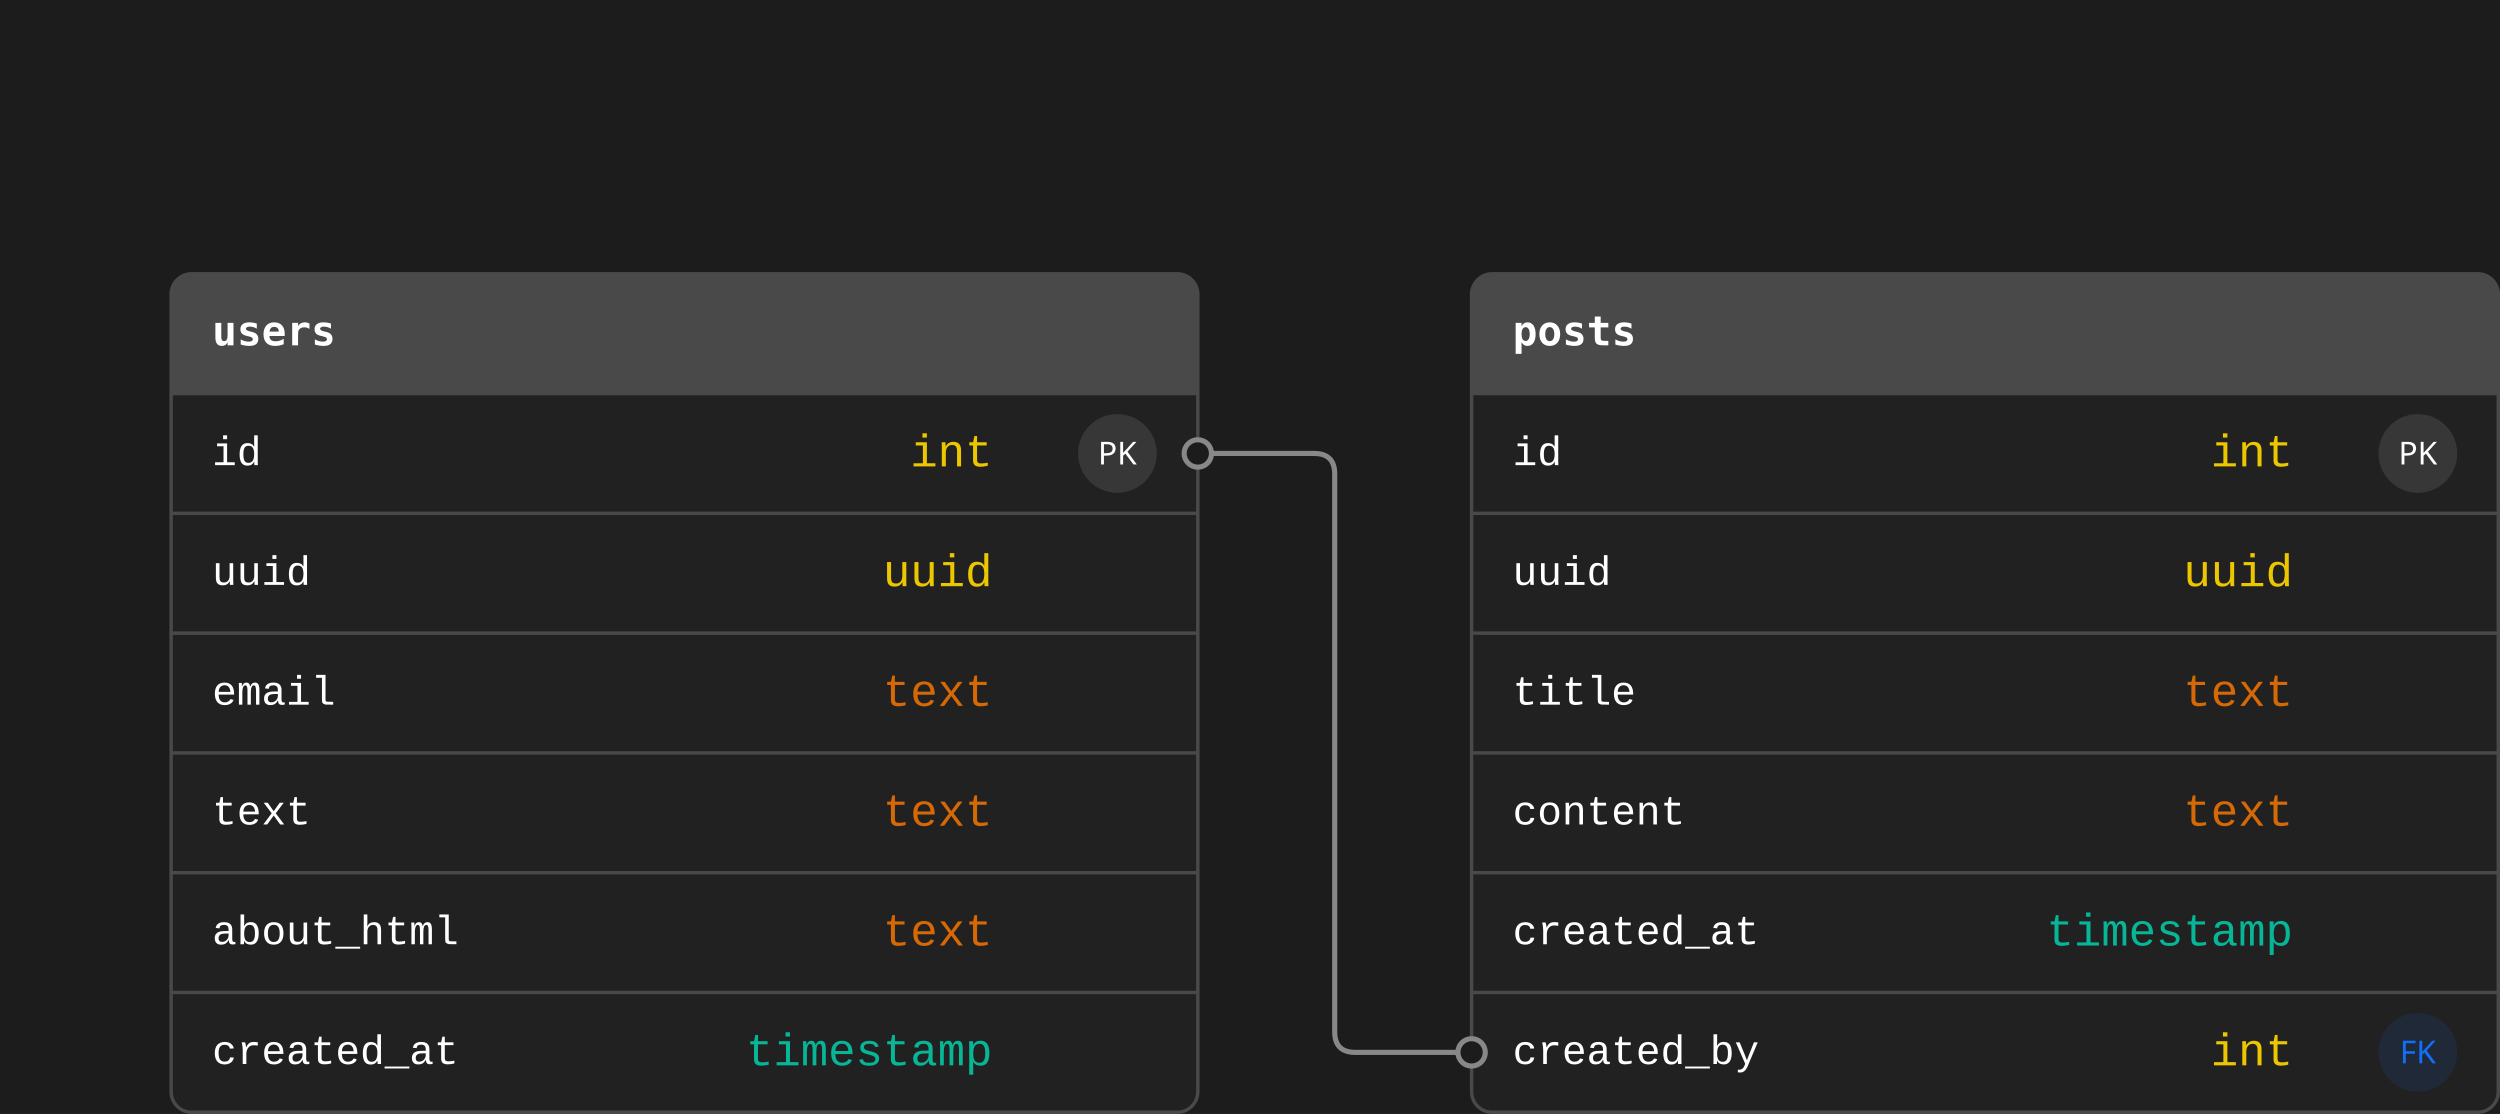
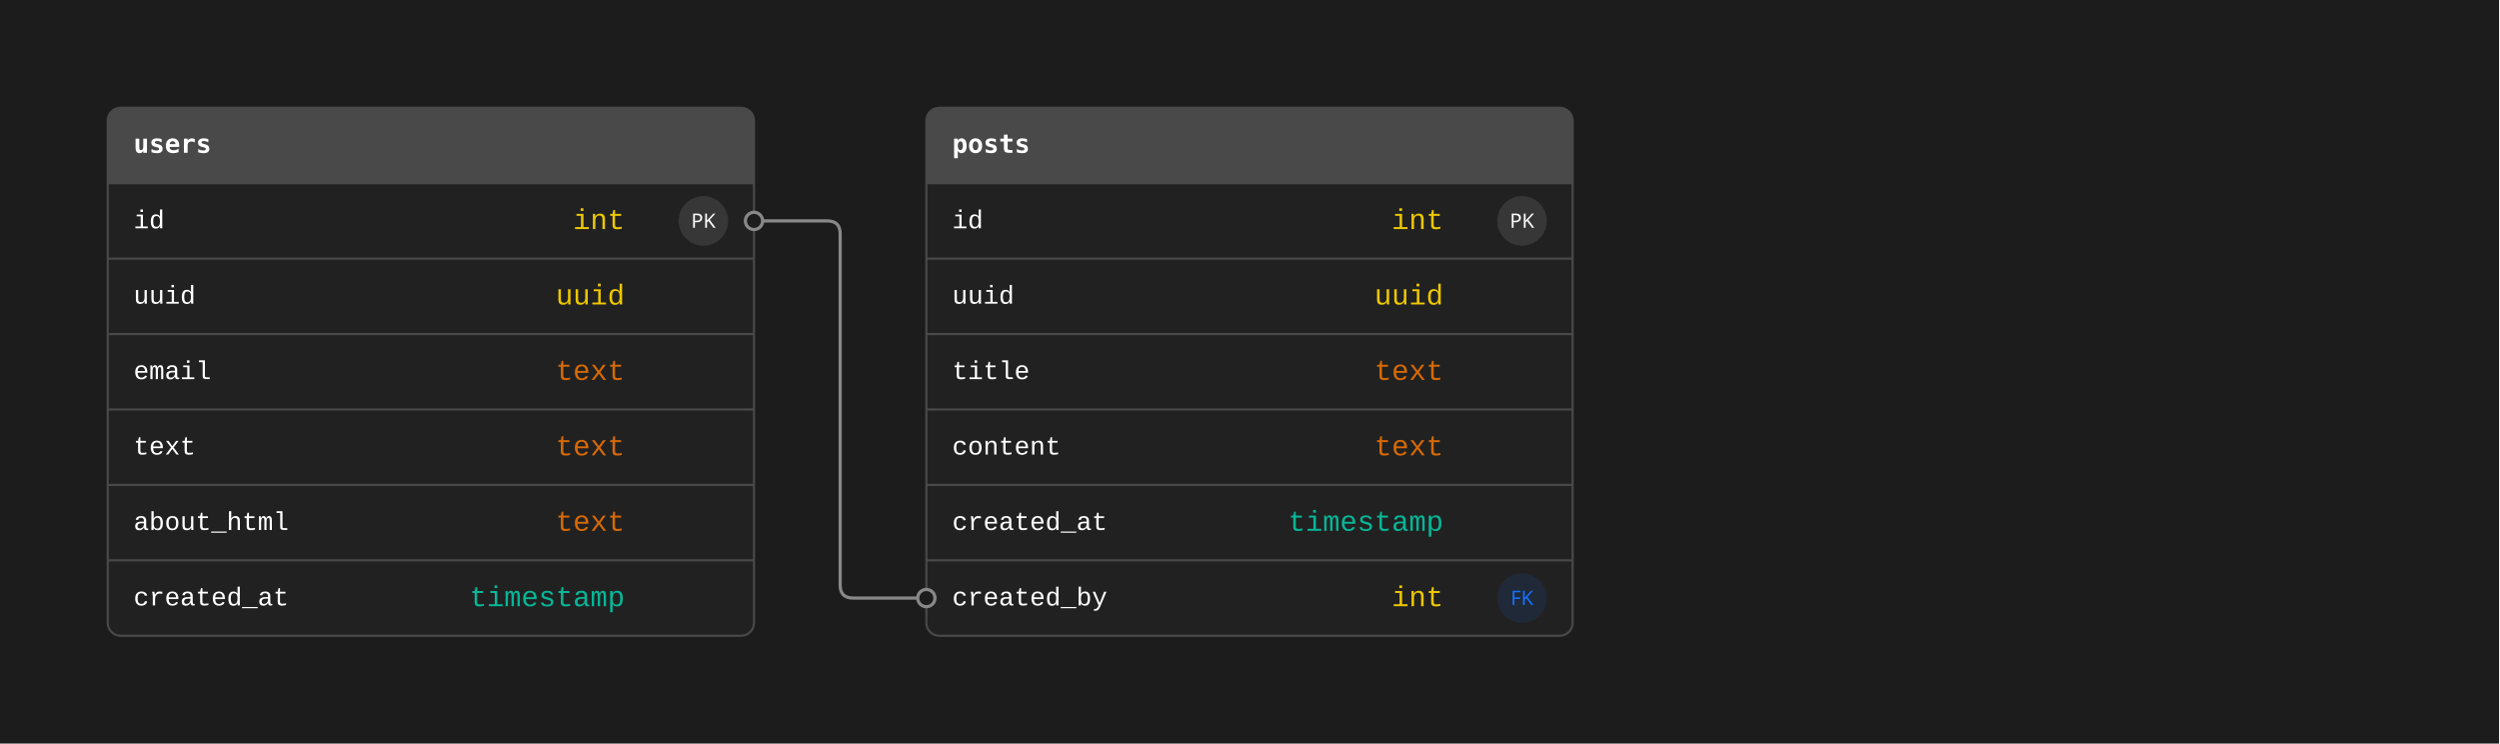
- <svg xmlns="http://www.w3.org/2000/svg" version="1.1">
+ <svg xmlns="http://www.w3.org/2000/svg" viewBox="0, 0, 1160, 345">
  <rect fill="#1C1C1C" height="100%" width="100%" />
  <defs>
    <clipPath id="record-clip-path-0">
-       <rect height="245" rx="6" ry="6" width="300" x="50" y="80" />
+       <rect height="245" rx="6" ry="6" width="300" x="50" y="50" />
    </clipPath>
    <clipPath id="record-clip-path-1">
-       <rect height="245" rx="6" ry="6" width="300" x="430" y="80" />
+       <rect height="245" rx="6" ry="6" width="300" x="430" y="50" />
    </clipPath>
  </defs>
-   <rect fill="#212121" height="245" rx="6" ry="6" stroke="#494949" width="300" x="50" y="80" />
-   <rect clip-path="url(#record-clip-path-0)" fill="#494949" height="35" width="300" x="50" y="80" />
-   <text dominant-baseline="middle" fill="white" font-family="Monaco,Lucida Console,monospace" font-weight="bold" text-anchor="start" x="62" y="97.5">
+   <rect fill="#212121" height="245" rx="6" ry="6" stroke="#494949" width="300" x="50" y="50" />
+   <rect clip-path="url(#record-clip-path-0)" fill="#494949" height="35" width="300" x="50" y="50" />
+   <text dominant-baseline="middle" fill="white" font-family="Monaco,Lucida Console,monospace" font-weight="bold" text-anchor="start" x="62" y="67.5">
users
</text>
-   <line stroke="#494949" stroke-width="1" x1="50" x2="350" y1="115" y2="115" />
-   <text dominant-baseline="middle" fill="white" font-family="Courier New,monospace" font-weight="lighter" text-anchor="start" x="62" y="132.5">
+   <line stroke="#494949" stroke-width="1" x1="50" x2="350" y1="85" y2="85" />
+   <text dominant-baseline="middle" fill="white" font-family="Courier New,monospace" font-weight="lighter" text-anchor="start" x="62" y="102.5">
id
</text>
-   <text dominant-baseline="middle" fill="#ECC700" font-family="Courier New,monospace" font-size="small" font-weight="lighter" text-anchor="end" x="290" y="132.5">
+   <text dominant-baseline="middle" fill="#ECC700" font-family="Courier New,monospace" font-size="small" font-weight="lighter" text-anchor="end" x="290" y="102.5">
int
</text>
-   <circle cx="326.5" cy="132.5" fill="#373737" r="11.5" />
-   <text dominant-baseline="middle" fill="white" font-family="Trebuchet MS,sans-serif" font-size="xx-small" text-anchor="middle" x="326.5" y="132.5">
+   <circle cx="326.5" cy="102.5" fill="#373737" r="11.5" />
+   <text dominant-baseline="middle" fill="white" font-family="Trebuchet MS,sans-serif" font-size="xx-small" text-anchor="middle" x="326.5" y="102.5">
PK
</text>
-   <line stroke="#494949" stroke-width="1" x1="50" x2="350" y1="150" y2="150" />
-   <text dominant-baseline="middle" fill="white" font-family="Courier New,monospace" font-weight="lighter" text-anchor="start" x="62" y="167.5">
+   <line stroke="#494949" stroke-width="1" x1="50" x2="350" y1="120" y2="120" />
+   <text dominant-baseline="middle" fill="white" font-family="Courier New,monospace" font-weight="lighter" text-anchor="start" x="62" y="137.5">
uuid
</text>
-   <text dominant-baseline="middle" fill="#ECC700" font-family="Courier New,monospace" font-size="small" font-weight="lighter" text-anchor="end" x="290" y="167.5">
+   <text dominant-baseline="middle" fill="#ECC700" font-family="Courier New,monospace" font-size="small" font-weight="lighter" text-anchor="end" x="290" y="137.5">
uuid
</text>
-   <line stroke="#494949" stroke-width="1" x1="50" x2="350" y1="185" y2="185" />
-   <text dominant-baseline="middle" fill="white" font-family="Courier New,monospace" font-weight="lighter" text-anchor="start" x="62" y="202.5">
+   <line stroke="#494949" stroke-width="1" x1="50" x2="350" y1="155" y2="155" />
+   <text dominant-baseline="middle" fill="white" font-family="Courier New,monospace" font-weight="lighter" text-anchor="start" x="62" y="172.5">
email
</text>
-   <text dominant-baseline="middle" fill="#D66905" font-family="Courier New,monospace" font-size="small" font-weight="lighter" text-anchor="end" x="290" y="202.5">
+   <text dominant-baseline="middle" fill="#D66905" font-family="Courier New,monospace" font-size="small" font-weight="lighter" text-anchor="end" x="290" y="172.5">
text
</text>
-   <line stroke="#494949" stroke-width="1" x1="50" x2="350" y1="220" y2="220" />
-   <text dominant-baseline="middle" fill="white" font-family="Courier New,monospace" font-weight="lighter" text-anchor="start" x="62" y="237.5">
+   <line stroke="#494949" stroke-width="1" x1="50" x2="350" y1="190" y2="190" />
+   <text dominant-baseline="middle" fill="white" font-family="Courier New,monospace" font-weight="lighter" text-anchor="start" x="62" y="207.5">
text
</text>
-   <text dominant-baseline="middle" fill="#D66905" font-family="Courier New,monospace" font-size="small" font-weight="lighter" text-anchor="end" x="290" y="237.5">
+   <text dominant-baseline="middle" fill="#D66905" font-family="Courier New,monospace" font-size="small" font-weight="lighter" text-anchor="end" x="290" y="207.5">
text
</text>
-   <line stroke="#494949" stroke-width="1" x1="50" x2="350" y1="255" y2="255" />
-   <text dominant-baseline="middle" fill="white" font-family="Courier New,monospace" font-weight="lighter" text-anchor="start" x="62" y="272.5">
+   <line stroke="#494949" stroke-width="1" x1="50" x2="350" y1="225" y2="225" />
+   <text dominant-baseline="middle" fill="white" font-family="Courier New,monospace" font-weight="lighter" text-anchor="start" x="62" y="242.5">
about_html
</text>
-   <text dominant-baseline="middle" fill="#D66905" font-family="Courier New,monospace" font-size="small" font-weight="lighter" text-anchor="end" x="290" y="272.5">
+   <text dominant-baseline="middle" fill="#D66905" font-family="Courier New,monospace" font-size="small" font-weight="lighter" text-anchor="end" x="290" y="242.5">
text
</text>
-   <line stroke="#494949" stroke-width="1" x1="50" x2="350" y1="290" y2="290" />
-   <text dominant-baseline="middle" fill="white" font-family="Courier New,monospace" font-weight="lighter" text-anchor="start" x="62" y="307.5">
+   <line stroke="#494949" stroke-width="1" x1="50" x2="350" y1="260" y2="260" />
+   <text dominant-baseline="middle" fill="white" font-family="Courier New,monospace" font-weight="lighter" text-anchor="start" x="62" y="277.5">
created_at
</text>
-   <text dominant-baseline="middle" fill="#06B697" font-family="Courier New,monospace" font-size="small" font-weight="lighter" text-anchor="end" x="290" y="307.5">
+   <text dominant-baseline="middle" fill="#06B697" font-family="Courier New,monospace" font-size="small" font-weight="lighter" text-anchor="end" x="290" y="277.5">
timestamp
</text>
-   <rect fill="#212121" height="245" rx="6" ry="6" stroke="#494949" width="300" x="430" y="80" />
-   <rect clip-path="url(#record-clip-path-1)" fill="#494949" height="35" width="300" x="430" y="80" />
-   <text dominant-baseline="middle" fill="white" font-family="Monaco,Lucida Console,monospace" font-weight="bold" text-anchor="start" x="442" y="97.5">
+   <rect fill="#212121" height="245" rx="6" ry="6" stroke="#494949" width="300" x="430" y="50" />
+   <rect clip-path="url(#record-clip-path-1)" fill="#494949" height="35" width="300" x="430" y="50" />
+   <text dominant-baseline="middle" fill="white" font-family="Monaco,Lucida Console,monospace" font-weight="bold" text-anchor="start" x="442" y="67.5">
posts
</text>
-   <line stroke="#494949" stroke-width="1" x1="430" x2="730" y1="115" y2="115" />
-   <text dominant-baseline="middle" fill="white" font-family="Courier New,monospace" font-weight="lighter" text-anchor="start" x="442" y="132.5">
+   <line stroke="#494949" stroke-width="1" x1="430" x2="730" y1="85" y2="85" />
+   <text dominant-baseline="middle" fill="white" font-family="Courier New,monospace" font-weight="lighter" text-anchor="start" x="442" y="102.5">
id
</text>
-   <text dominant-baseline="middle" fill="#ECC700" font-family="Courier New,monospace" font-size="small" font-weight="lighter" text-anchor="end" x="670" y="132.5">
+   <text dominant-baseline="middle" fill="#ECC700" font-family="Courier New,monospace" font-size="small" font-weight="lighter" text-anchor="end" x="670" y="102.5">
int
</text>
-   <circle cx="706.5" cy="132.5" fill="#373737" r="11.5" />
-   <text dominant-baseline="middle" fill="white" font-family="Trebuchet MS,sans-serif" font-size="xx-small" text-anchor="middle" x="706.5" y="132.5">
+   <circle cx="706.5" cy="102.5" fill="#373737" r="11.5" />
+   <text dominant-baseline="middle" fill="white" font-family="Trebuchet MS,sans-serif" font-size="xx-small" text-anchor="middle" x="706.5" y="102.5">
PK
</text>
-   <line stroke="#494949" stroke-width="1" x1="430" x2="730" y1="150" y2="150" />
-   <text dominant-baseline="middle" fill="white" font-family="Courier New,monospace" font-weight="lighter" text-anchor="start" x="442" y="167.5">
+   <line stroke="#494949" stroke-width="1" x1="430" x2="730" y1="120" y2="120" />
+   <text dominant-baseline="middle" fill="white" font-family="Courier New,monospace" font-weight="lighter" text-anchor="start" x="442" y="137.5">
uuid
</text>
-   <text dominant-baseline="middle" fill="#ECC700" font-family="Courier New,monospace" font-size="small" font-weight="lighter" text-anchor="end" x="670" y="167.5">
+   <text dominant-baseline="middle" fill="#ECC700" font-family="Courier New,monospace" font-size="small" font-weight="lighter" text-anchor="end" x="670" y="137.5">
uuid
</text>
-   <line stroke="#494949" stroke-width="1" x1="430" x2="730" y1="185" y2="185" />
-   <text dominant-baseline="middle" fill="white" font-family="Courier New,monospace" font-weight="lighter" text-anchor="start" x="442" y="202.5">
+   <line stroke="#494949" stroke-width="1" x1="430" x2="730" y1="155" y2="155" />
+   <text dominant-baseline="middle" fill="white" font-family="Courier New,monospace" font-weight="lighter" text-anchor="start" x="442" y="172.5">
title
</text>
-   <text dominant-baseline="middle" fill="#D66905" font-family="Courier New,monospace" font-size="small" font-weight="lighter" text-anchor="end" x="670" y="202.5">
+   <text dominant-baseline="middle" fill="#D66905" font-family="Courier New,monospace" font-size="small" font-weight="lighter" text-anchor="end" x="670" y="172.5">
text
</text>
-   <line stroke="#494949" stroke-width="1" x1="430" x2="730" y1="220" y2="220" />
-   <text dominant-baseline="middle" fill="white" font-family="Courier New,monospace" font-weight="lighter" text-anchor="start" x="442" y="237.5">
+   <line stroke="#494949" stroke-width="1" x1="430" x2="730" y1="190" y2="190" />
+   <text dominant-baseline="middle" fill="white" font-family="Courier New,monospace" font-weight="lighter" text-anchor="start" x="442" y="207.5">
content
</text>
-   <text dominant-baseline="middle" fill="#D66905" font-family="Courier New,monospace" font-size="small" font-weight="lighter" text-anchor="end" x="670" y="237.5">
+   <text dominant-baseline="middle" fill="#D66905" font-family="Courier New,monospace" font-size="small" font-weight="lighter" text-anchor="end" x="670" y="207.5">
text
</text>
-   <line stroke="#494949" stroke-width="1" x1="430" x2="730" y1="255" y2="255" />
-   <text dominant-baseline="middle" fill="white" font-family="Courier New,monospace" font-weight="lighter" text-anchor="start" x="442" y="272.5">
+   <line stroke="#494949" stroke-width="1" x1="430" x2="730" y1="225" y2="225" />
+   <text dominant-baseline="middle" fill="white" font-family="Courier New,monospace" font-weight="lighter" text-anchor="start" x="442" y="242.5">
created_at
</text>
-   <text dominant-baseline="middle" fill="#06B697" font-family="Courier New,monospace" font-size="small" font-weight="lighter" text-anchor="end" x="670" y="272.5">
+   <text dominant-baseline="middle" fill="#06B697" font-family="Courier New,monospace" font-size="small" font-weight="lighter" text-anchor="end" x="670" y="242.5">
timestamp
</text>
-   <line stroke="#494949" stroke-width="1" x1="430" x2="730" y1="290" y2="290" />
-   <text dominant-baseline="middle" fill="white" font-family="Courier New,monospace" font-weight="lighter" text-anchor="start" x="442" y="307.5">
+   <line stroke="#494949" stroke-width="1" x1="430" x2="730" y1="260" y2="260" />
+   <text dominant-baseline="middle" fill="white" font-family="Courier New,monospace" font-weight="lighter" text-anchor="start" x="442" y="277.5">
created_by
</text>
-   <text dominant-baseline="middle" fill="#ECC700" font-family="Courier New,monospace" font-size="small" font-weight="lighter" text-anchor="end" x="670" y="307.5">
+   <text dominant-baseline="middle" fill="#ECC700" font-family="Courier New,monospace" font-size="small" font-weight="lighter" text-anchor="end" x="670" y="277.5">
int
</text>
-   <circle cx="706.5" cy="307.5" fill="#202937" r="11.5" />
-   <text dominant-baseline="middle" fill="#1170FB" font-family="Trebuchet MS,sans-serif" font-size="xx-small" text-anchor="middle" x="706.5" y="307.5">
+   <circle cx="706.5" cy="277.5" fill="#202937" r="11.5" />
+   <text dominant-baseline="middle" fill="#1170FB" font-family="Trebuchet MS,sans-serif" font-size="xx-small" text-anchor="middle" x="706.5" y="277.5">
FK
</text>
-   <path d="M350 132.5 L384 132.5 Q390 132.5 390 138.5 L390 301.5 Q390 307.5 396 307.5 L430 307.5" fill="transparent" stroke="#888888" stroke-width="1.5" />
-   <circle cx="350" cy="132.5" fill="#1C1C1C" r="4" stroke="#888888" stroke-width="1.5" />
-   <circle cx="430" cy="307.5" fill="#1C1C1C" r="4" stroke="#888888" stroke-width="1.5" />
+   <path d="M350 102.5 L384 102.5 Q390 102.5 390 108.5 L390 271.5 Q390 277.5 396 277.5 L430 277.5" fill="transparent" stroke="#888888" stroke-width="1.5" />
+   <circle cx="350" cy="102.5" fill="#1C1C1C" r="4" stroke="#888888" stroke-width="1.5" />
+   <circle cx="430" cy="277.5" fill="#1C1C1C" r="4" stroke="#888888" stroke-width="1.5" />
</svg>
